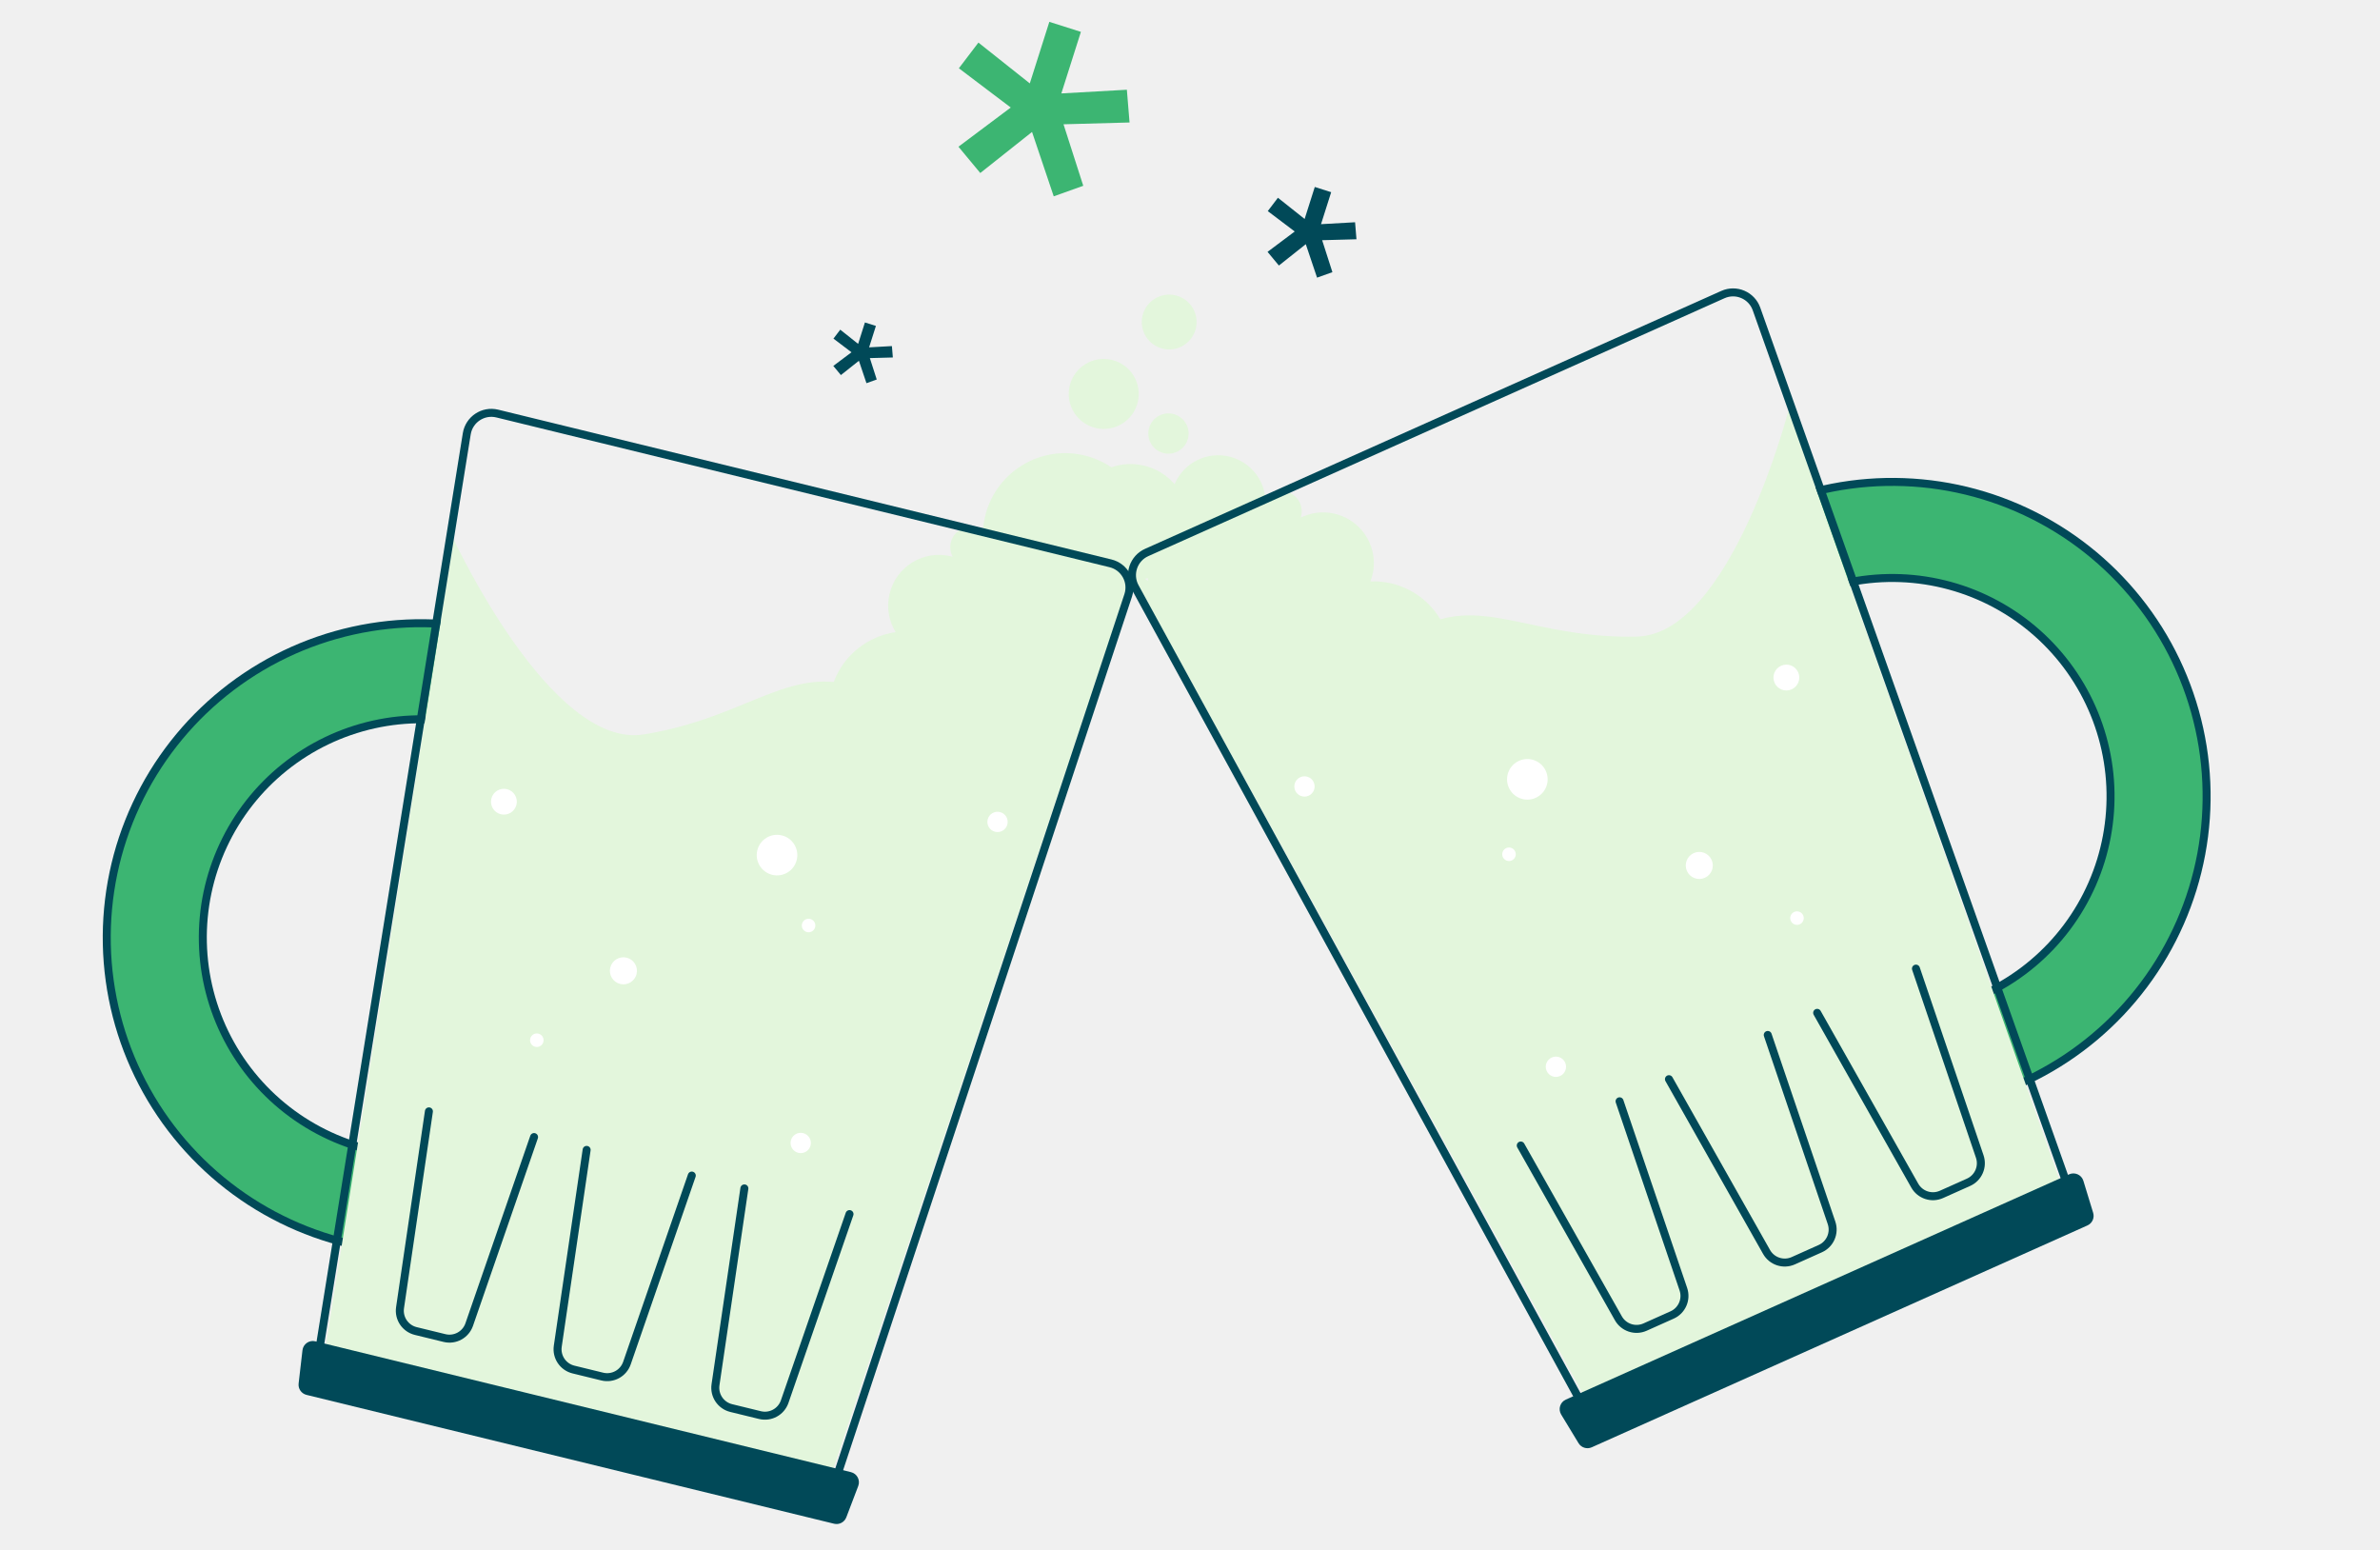
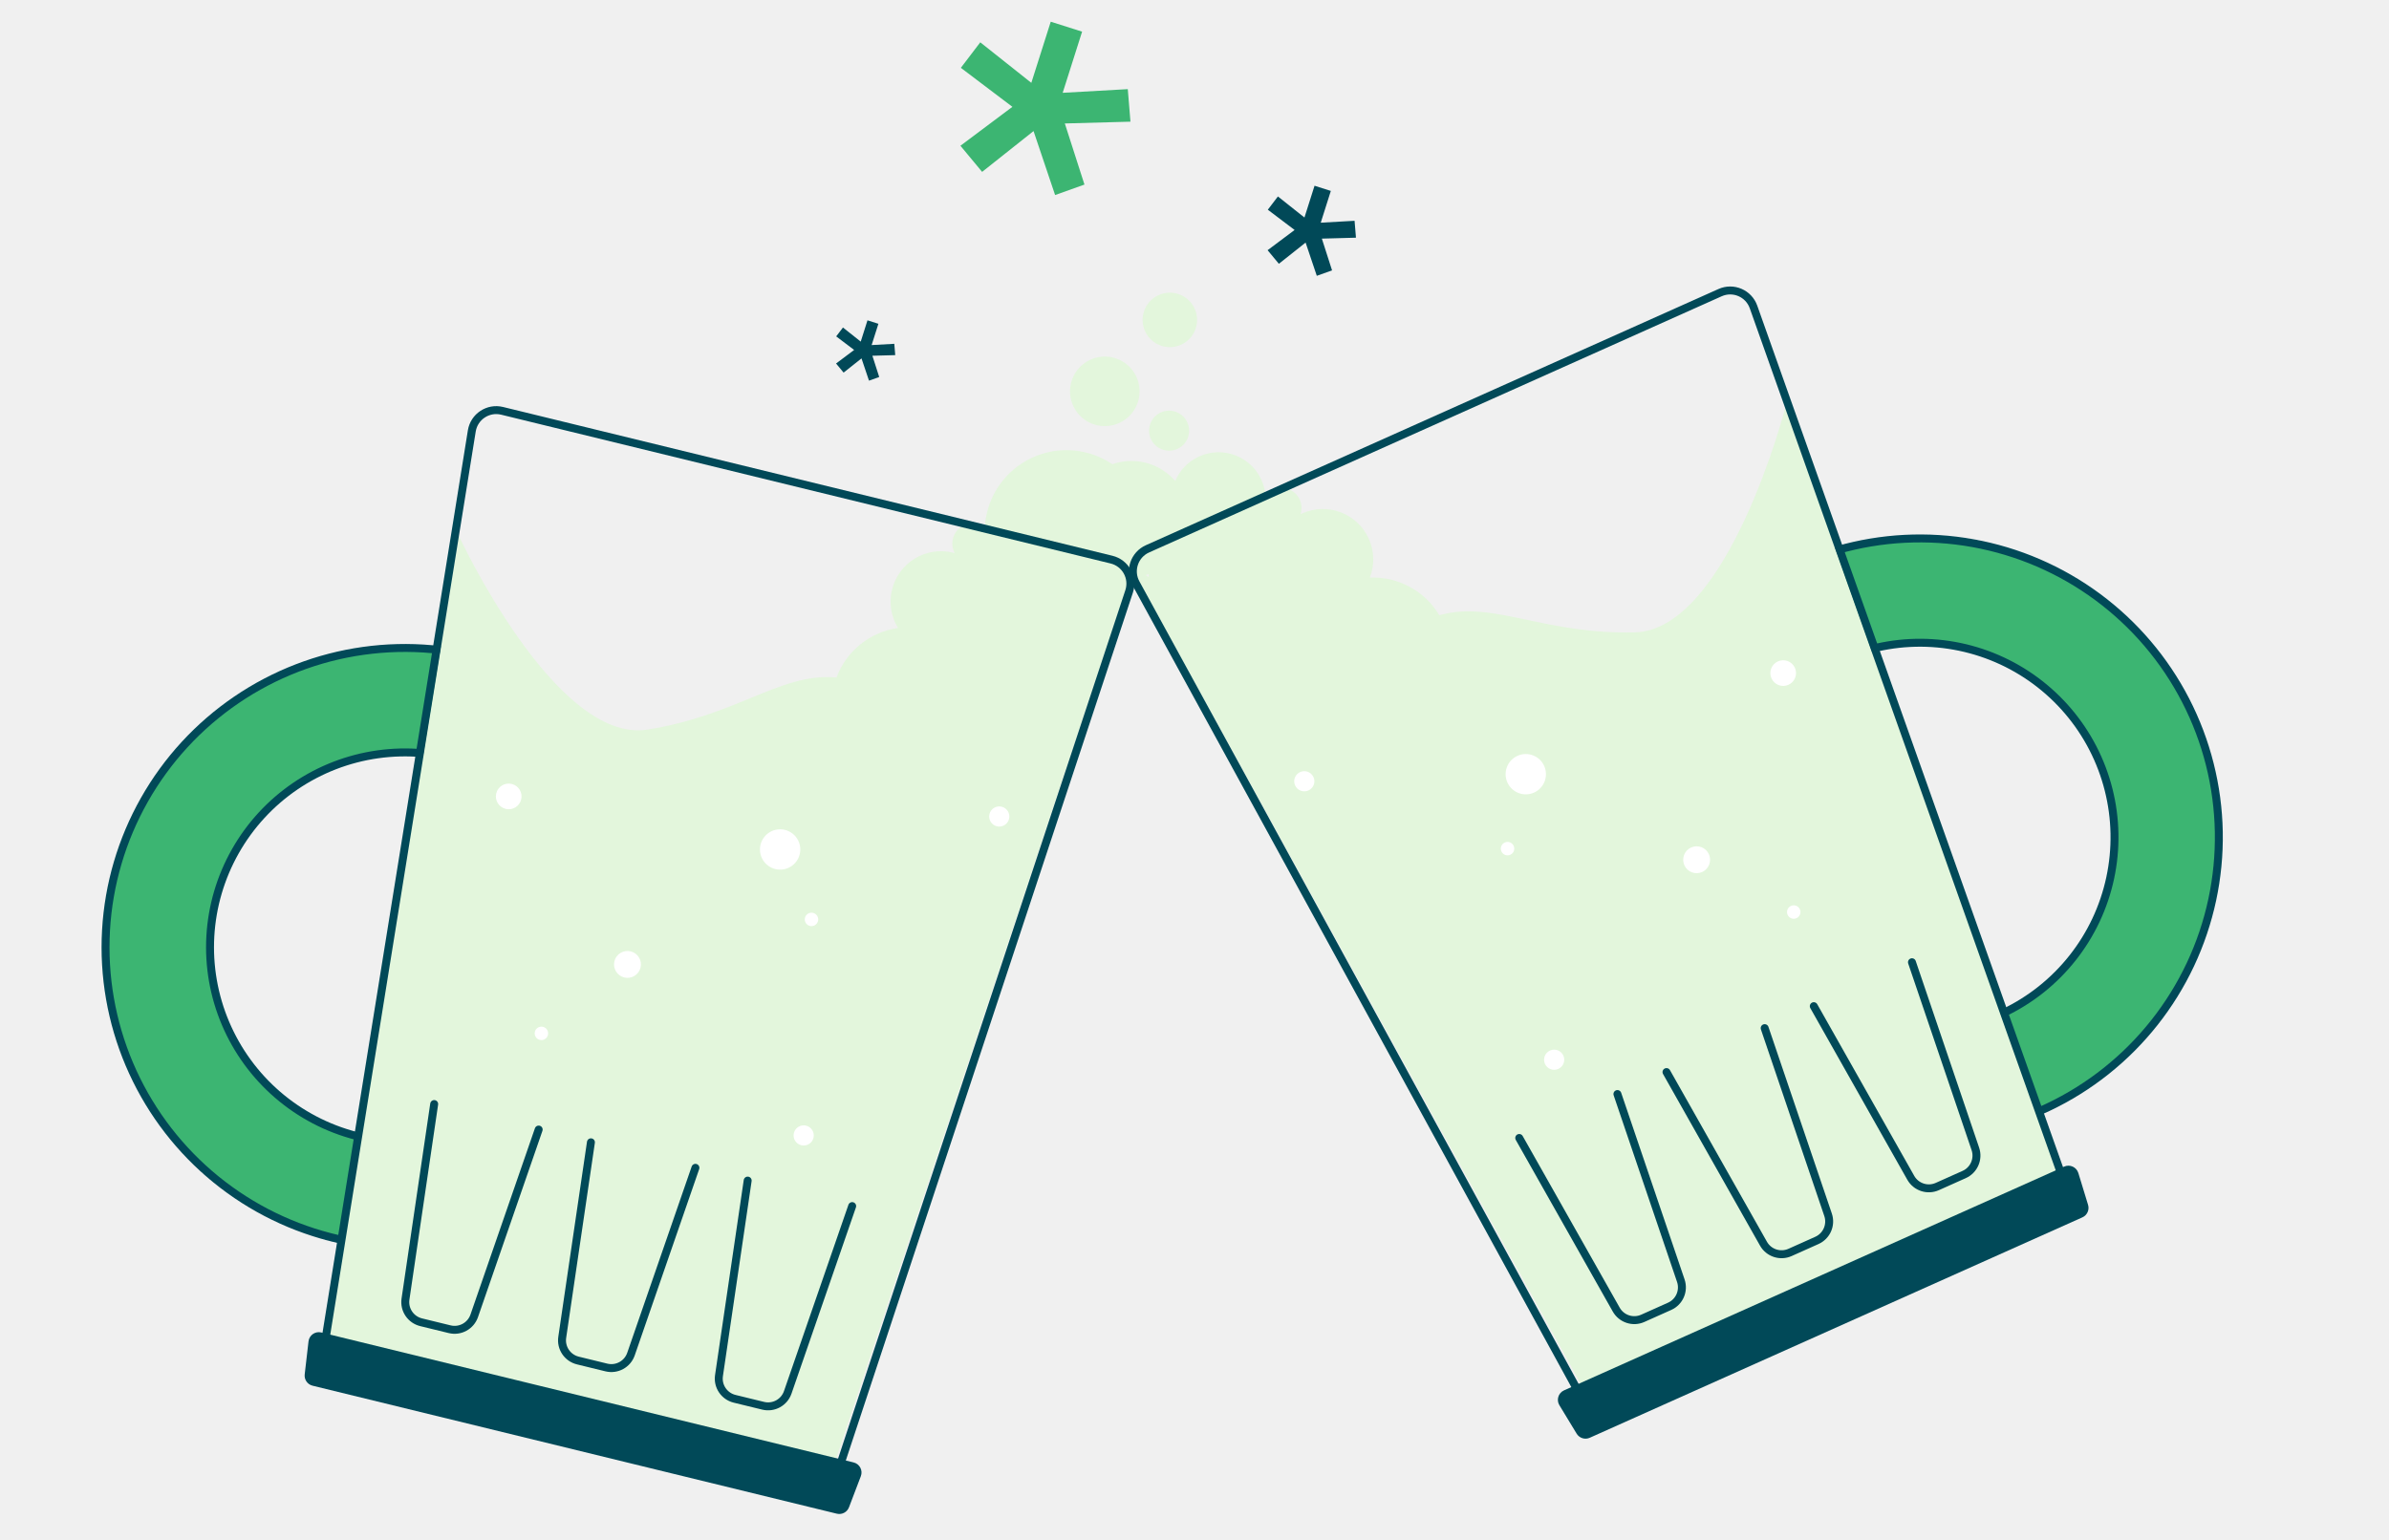
- <svg xmlns="http://www.w3.org/2000/svg" width="298" height="194" viewBox="0 0 298 194" fill="none">
-   <mask id="path-1-inside-1_3933_19598" fill="white">
-     <path d="M62.184 78.661C56.244 77.21 50.05 77.146 44.082 78.472C38.113 79.798 32.529 82.479 27.762 86.309C22.995 90.138 19.174 95.013 16.592 100.555C14.011 106.098 12.739 112.16 12.875 118.273C13.011 124.386 14.552 130.386 17.378 135.808C20.203 141.23 24.238 145.93 29.171 149.543C34.104 153.156 39.801 155.586 45.823 156.645C51.845 157.704 58.03 157.364 63.899 155.65L60.248 143.144C56.297 144.297 52.133 144.526 48.08 143.814C44.026 143.101 40.191 141.465 36.87 139.033C33.55 136.6 30.833 133.437 28.931 129.787C27.029 126.137 25.992 122.098 25.9 117.983C25.808 113.868 26.665 109.787 28.402 106.056C30.14 102.325 32.713 99.043 35.922 96.466C39.131 93.888 42.889 92.083 46.907 91.19C50.925 90.298 55.095 90.341 59.093 91.318L62.184 78.661Z" />
-   </mask>
-   <path d="M62.184 78.661C56.244 77.21 50.05 77.146 44.082 78.472C38.113 79.798 32.529 82.479 27.762 86.309C22.995 90.138 19.174 95.013 16.592 100.555C14.011 106.098 12.739 112.16 12.875 118.273C13.011 124.386 14.552 130.386 17.378 135.808C20.203 141.23 24.238 145.93 29.171 149.543C34.104 153.156 39.801 155.586 45.823 156.645C51.845 157.704 58.03 157.364 63.899 155.65L60.248 143.144C56.297 144.297 52.133 144.526 48.08 143.814C44.026 143.101 40.191 141.465 36.87 139.033C33.55 136.6 30.833 133.437 28.931 129.787C27.029 126.137 25.992 122.098 25.9 117.983C25.808 113.868 26.665 109.787 28.402 106.056C30.14 102.325 32.713 99.043 35.922 96.466C39.131 93.888 42.889 92.083 46.907 91.19C50.925 90.298 55.095 90.341 59.093 91.318L62.184 78.661Z" fill="#3CB572" stroke="#014958" stroke-width="2" mask="url(#path-1-inside-1_3933_19598)" />
-   <path fill-rule="evenodd" clip-rule="evenodd" d="M145.579 43.652C147.421 44.102 149.279 42.973 149.729 41.131C150.179 39.289 149.05 37.432 147.208 36.982C145.367 36.532 143.509 37.661 143.059 39.502C142.609 41.344 143.738 43.202 145.579 43.652ZM142.456 50.361C141.882 52.712 139.51 54.153 137.158 53.579C134.807 53.005 133.366 50.633 133.94 48.281C134.514 45.929 136.886 44.489 139.238 45.063C141.59 45.637 143.03 48.009 142.456 50.361ZM141.988 72.691C145.104 72.508 147.871 70.323 148.65 67.132C149.607 63.215 147.206 59.263 143.289 58.307C141.865 57.959 140.437 58.055 139.149 58.505C138.161 57.836 137.039 57.328 135.812 57.028C130.283 55.678 124.706 59.066 123.356 64.594C123.202 65.228 123.109 65.862 123.075 66.49C122.803 66.281 122.484 66.124 122.129 66.037C120.766 65.704 119.391 66.54 119.058 67.903C118.903 68.538 119.001 69.176 119.288 69.71C119.215 69.689 119.142 69.67 119.068 69.651C115.659 68.819 112.221 70.907 111.389 74.316C110.971 76.028 111.29 77.748 112.143 79.141C108.68 79.638 105.654 81.988 104.393 85.387C100.721 85.037 97.486 86.366 93.58 87.97C90.061 89.415 85.996 91.084 80.577 91.951C68.983 93.805 56.805 67.524 56.805 67.524L40.809 168.398C40.596 169.743 41.449 171.026 42.772 171.349L101.221 185.623C102.544 185.946 103.893 185.2 104.324 183.909L140.927 74.046C141.315 73.627 141.671 73.175 141.988 72.691ZM148.752 54.877C148.422 56.231 147.056 57.06 145.702 56.73C144.348 56.399 143.518 55.033 143.849 53.679C144.18 52.325 145.545 51.496 146.899 51.826C148.253 52.157 149.083 53.523 148.752 54.877Z" fill="#E3F6DC" />
-   <path d="M53.704 139.142L50.089 163.72C49.892 165.056 50.745 166.322 52.056 166.642L55.657 167.521C56.968 167.842 58.308 167.111 58.75 165.835L66.87 142.357" stroke="#014958" stroke-linecap="round" />
-   <path d="M73.453 143.964L69.838 168.543C69.641 169.878 70.494 171.144 71.805 171.464L75.406 172.344C76.718 172.664 78.057 171.934 78.499 170.658L86.619 147.179" stroke="#014958" stroke-linecap="round" />
-   <path d="M93.203 148.787L89.588 173.366C89.391 174.701 90.244 175.967 91.555 176.288L95.156 177.167C96.468 177.487 97.807 176.757 98.249 175.481L106.369 152.002" stroke="#014958" stroke-linecap="round" />
-   <ellipse cx="63.094" cy="100.372" rx="1.617" ry="1.617" transform="rotate(13.7237 63.0937 100.372)" fill="white" />
-   <ellipse cx="97.291" cy="107.058" rx="2.541" ry="2.541" transform="rotate(13.7237 97.2906 107.058)" fill="white" />
-   <ellipse cx="101.243" cy="115.872" rx="0.847" ry="0.847" transform="rotate(13.7237 101.243 115.872)" fill="white" />
-   <ellipse cx="67.215" cy="130.233" rx="0.847" ry="0.847" transform="rotate(13.7237 67.2147 130.233)" fill="white" />
-   <ellipse cx="78.058" cy="121.545" rx="1.694" ry="1.694" transform="rotate(13.7237 78.0583 121.545)" fill="white" />
-   <ellipse cx="100.259" cy="143.098" rx="1.271" ry="1.271" transform="rotate(13.7237 100.259 143.098)" fill="white" />
-   <ellipse cx="124.901" cy="102.902" rx="1.271" ry="1.271" transform="rotate(13.7237 124.901 102.902)" fill="white" />
-   <path d="M62.26 51.776C60.493 51.345 58.734 52.512 58.444 54.308L40.094 168.26C39.836 169.864 40.853 171.397 42.431 171.783L101.326 186.165C102.904 186.551 104.513 185.659 105.023 184.117L141.263 74.533C141.834 72.806 140.81 70.959 139.044 70.528L62.26 51.776Z" stroke="#014958" />
-   <path d="M37.872 169.05C37.962 168.269 38.717 167.743 39.481 167.93L106.548 184.309C107.313 184.495 107.74 185.31 107.46 186.045L105.968 189.963C105.733 190.58 105.076 190.925 104.435 190.768L38.379 174.637C37.738 174.48 37.314 173.871 37.39 173.216L37.872 169.05Z" fill="#014958" />
-   <mask id="path-15-inside-2_3933_19598" fill="white">
-     <path d="M220.646 63.311C226.227 60.813 232.307 59.633 238.417 59.861C244.528 60.089 250.503 61.72 255.882 64.627C261.261 67.534 265.9 71.64 269.438 76.626C272.977 81.612 275.321 87.346 276.289 93.383C277.257 99.421 276.823 105.6 275.021 111.443C273.22 117.285 270.098 122.635 265.897 127.079C261.697 131.522 256.531 134.94 250.799 137.067C245.066 139.194 238.921 139.975 232.839 139.347L234.176 126.387C238.27 126.81 242.407 126.285 246.266 124.852C250.124 123.42 253.602 121.12 256.43 118.129C259.257 115.138 261.359 111.536 262.571 107.603C263.784 103.67 264.076 99.51 263.425 95.446C262.773 91.382 261.195 87.523 258.813 84.166C256.431 80.809 253.309 78.046 249.688 76.089C246.067 74.132 242.044 73.034 237.931 72.88C233.818 72.727 229.725 73.521 225.968 75.203L220.646 63.311Z" />
-   </mask>
-   <path d="M220.646 63.311C226.227 60.813 232.307 59.633 238.417 59.861C244.528 60.089 250.503 61.72 255.882 64.627C261.261 67.534 265.9 71.64 269.438 76.626C272.977 81.612 275.321 87.346 276.289 93.383C277.257 99.421 276.823 105.6 275.021 111.443C273.22 117.285 270.098 122.635 265.897 127.079C261.697 131.522 256.531 134.94 250.799 137.067C245.066 139.194 238.921 139.975 232.839 139.347L234.176 126.387C238.27 126.81 242.407 126.285 246.266 124.852C250.124 123.42 253.602 121.12 256.43 118.129C259.257 115.138 261.359 111.536 262.571 107.603C263.784 103.67 264.076 99.51 263.425 95.446C262.773 91.382 261.195 87.523 258.813 84.166C256.431 80.809 253.309 78.046 249.688 76.089C246.067 74.132 242.044 73.034 237.931 72.88C233.818 72.727 229.725 73.521 225.968 75.203L220.646 63.311Z" fill="#3CB572" stroke="#014958" stroke-width="2" mask="url(#path-15-inside-2_3933_19598)" />
-   <path fill-rule="evenodd" clip-rule="evenodd" d="M146.973 64.986C145.893 62.081 147.241 58.797 150.111 57.512C153.1 56.175 156.607 57.513 157.945 60.502C158.23 61.139 158.394 61.799 158.446 62.457C158.693 62.141 159.018 61.878 159.41 61.703C160.691 61.129 162.195 61.703 162.768 62.984C163.035 63.58 163.053 64.225 162.867 64.801C162.935 64.768 163.004 64.735 163.074 64.704C166.277 63.271 170.035 64.705 171.468 67.908C172.188 69.517 172.184 71.266 171.596 72.79C175.093 72.653 178.494 74.42 180.347 77.535C183.895 76.531 187.315 77.254 191.445 78.128C195.168 78.915 199.467 79.824 204.953 79.699C216.691 79.433 223.932 51.386 223.932 51.386L257.853 147.723C258.305 149.008 257.697 150.424 256.454 150.98L201.536 175.558C200.293 176.114 198.832 175.624 198.175 174.431L141.373 71.166C141.373 71.166 142.258 71.772 143.731 72.722C143.591 69.804 144.779 66.944 146.973 64.986Z" fill="#E3F6DC" />
-   <path d="M239.897 121.27L247.885 144.794C248.319 146.072 247.709 147.471 246.477 148.022L243.093 149.536C241.861 150.088 240.412 149.611 239.747 148.436L227.527 126.806" stroke="#014958" stroke-linecap="round" />
-   <path d="M221.34 129.575L229.327 153.099C229.761 154.377 229.151 155.776 227.919 156.327L224.536 157.842C223.303 158.393 221.854 157.916 221.19 156.741L208.969 135.111" stroke="#014958" stroke-linecap="round" />
-   <path d="M202.786 137.88L210.774 161.404C211.208 162.683 210.598 164.082 209.365 164.633L205.982 166.147C204.75 166.699 203.3 166.222 202.636 165.046L190.415 143.417" stroke="#014958" stroke-linecap="round" />
-   <ellipse cx="1.617" cy="1.617" rx="1.617" ry="1.617" transform="matrix(-0.912758 0.408501 0.4085 0.912758 224.488 82.6924)" fill="white" />
-   <ellipse cx="2.541" cy="2.541" rx="2.541" ry="2.541" transform="matrix(-0.912758 0.408501 0.4085 0.912758 192.521 94.2144)" fill="white" />
-   <ellipse cx="0.847" cy="0.847" rx="0.847" ry="0.847" transform="matrix(-0.912758 0.408501 0.4085 0.912758 189.37 105.834)" fill="white" />
-   <ellipse cx="0.847" cy="0.847" rx="0.847" ry="0.847" transform="matrix(-0.912758 0.408501 0.4085 0.912758 225.428 113.826)" fill="white" />
-   <ellipse cx="1.694" cy="1.694" rx="1.694" ry="1.694" transform="matrix(-0.912758 0.408501 0.4085 0.912758 213.622 106.115)" fill="white" />
-   <ellipse cx="1.271" cy="1.271" rx="1.271" ry="1.271" transform="matrix(-0.912758 0.408501 0.4085 0.912758 195.457 131.878)" fill="white" />
-   <ellipse cx="1.271" cy="1.271" rx="1.271" ry="1.271" transform="matrix(-0.912758 0.408501 0.4085 0.912758 163.975 96.7827)" fill="white" />
-   <path d="M215.723 36.88C217.383 36.137 219.324 36.968 219.932 38.682L258.528 147.458C259.071 148.989 258.347 150.681 256.864 151.344L201.527 176.11C200.044 176.774 198.301 176.187 197.521 174.762L142.118 73.507C141.245 71.912 141.918 69.911 143.579 69.168L215.723 36.88Z" stroke="#014958" />
-   <path d="M260.86 147.836C260.63 147.084 259.793 146.703 259.074 147.024L196.059 175.226C195.341 175.548 195.067 176.426 195.475 177.098L197.65 180.684C197.992 181.248 198.7 181.469 199.302 181.199L261.368 153.422C261.97 153.153 262.277 152.477 262.085 151.846L260.86 147.836Z" fill="#014958" />
-   <path d="M132.892 11.696L135.339 3.989L131.388 2.735L128.941 10.441L122.508 5.333L120.061 8.548L126.556 13.462L120.008 18.369L122.741 21.661L129.221 16.519L131.937 24.581L135.635 23.26L133.162 15.56L141.431 15.334L141.094 11.235L132.892 11.696Z" fill="#3CB572" />
-   <path d="M108.821 43.489L109.673 40.807L108.298 40.371L107.447 43.053L105.208 41.275L104.356 42.394L106.617 44.104L104.338 45.812L105.289 46.958L107.544 45.168L108.489 47.974L109.776 47.514L108.915 44.834L111.794 44.756L111.676 43.329L108.821 43.489Z" fill="#014958" />
-   <path d="M165.405 28.066L166.677 24.061L164.624 23.409L163.353 27.414L160.009 24.759L158.738 26.43L162.113 28.983L158.71 31.533L160.131 33.244L163.498 30.572L164.909 34.761L166.831 34.075L165.546 30.073L169.843 29.956L169.668 27.826L165.405 28.066Z" fill="#014958" />
+ <svg xmlns="http://www.w3.org/2000/svg" width="301" height="194" viewBox="0 0 301 194" fill="none">
+   <path d="M58.695 156.311L59.184 156.21L59.082 155.72L56.607 143.81L56.505 143.32L56.015 143.422C52.328 144.189 48.513 144.097 44.867 143.153C41.221 142.21 37.84 140.44 34.987 137.981C32.134 135.523 29.885 132.44 28.414 128.973C26.942 125.506 26.288 121.747 26.502 117.986C26.717 114.226 27.793 110.565 29.648 107.288L29.648 107.288C31.502 104.01 34.087 101.202 37.2 99.083C40.314 96.963 43.873 95.589 47.602 95.065L47.602 95.065C51.333 94.541 55.133 94.882 58.71 96.063L59.185 96.219L59.341 95.744L63.152 84.192L63.309 83.717L62.834 83.56C57.34 81.747 51.502 81.224 45.772 82.028C40.042 82.832 34.575 84.945 29.793 88.2C25.009 91.456 21.039 95.769 18.191 100.803C15.341 105.839 13.687 111.462 13.358 117.239C13.03 123.015 14.034 128.79 16.295 134.116C18.555 139.442 22.01 144.177 26.393 147.954L26.719 147.575L26.393 147.954C30.776 151.731 35.968 154.449 41.57 155.899L41.695 155.415L41.57 155.899C47.171 157.348 53.03 157.489 58.695 156.311Z" fill="#3CB572" stroke="#014958" />
+   <path fill-rule="evenodd" clip-rule="evenodd" d="M146.579 43.652C148.421 44.102 150.279 42.973 150.729 41.131C151.179 39.289 150.05 37.432 148.208 36.982C146.367 36.532 144.509 37.661 144.059 39.502C143.609 41.344 144.738 43.202 146.579 43.652ZM143.456 50.361C142.882 52.712 140.51 54.153 138.158 53.579C135.807 53.005 134.366 50.633 134.94 48.281C135.514 45.929 137.886 44.489 140.238 45.063C142.59 45.637 144.03 48.009 143.456 50.361ZM142.988 72.691C146.104 72.508 148.871 70.323 149.65 67.132C150.607 63.215 148.206 59.263 144.289 58.307C142.865 57.959 141.437 58.055 140.149 58.505C139.161 57.836 138.039 57.328 136.812 57.028C131.283 55.678 125.706 59.066 124.356 64.594C124.202 65.228 124.109 65.862 124.075 66.49C123.803 66.281 123.484 66.124 123.129 66.037C121.766 65.704 120.391 66.54 120.058 67.903C119.903 68.538 120.001 69.176 120.288 69.71C120.215 69.689 120.142 69.67 120.068 69.651C116.659 68.819 113.221 70.907 112.389 74.316C111.971 76.028 112.29 77.748 113.143 79.141C109.68 79.638 106.654 81.988 105.393 85.387C101.721 85.037 98.486 86.366 94.58 87.97L94.58 87.97L94.58 87.97C91.061 89.415 86.996 91.084 81.577 91.951C69.983 93.805 57.805 67.524 57.805 67.524L41.389 168.601C41.17 169.954 42.031 171.246 43.363 171.565L102.23 185.637C103.549 185.952 104.891 185.207 105.32 183.92L141.927 74.046C142.315 73.627 142.671 73.175 142.988 72.691ZM149.752 54.877C149.422 56.231 148.056 57.06 146.702 56.73C145.348 56.399 144.518 55.033 144.849 53.679C145.18 52.325 146.545 51.496 147.899 51.826C149.253 52.157 150.083 53.523 149.752 54.877Z" fill="#E3F6DC" />
+   <path d="M54.704 139.142L51.089 163.72C50.892 165.056 51.745 166.322 53.056 166.642L56.657 167.521C57.968 167.842 59.308 167.111 59.75 165.835L67.87 142.357" stroke="#014958" stroke-linecap="round" />
+   <path d="M74.453 143.964L70.838 168.543C70.641 169.878 71.494 171.144 72.805 171.464L76.406 172.344C77.718 172.664 79.057 171.934 79.499 170.658L87.619 147.179" stroke="#014958" stroke-linecap="round" />
+   <path d="M94.203 148.787L90.588 173.366C90.391 174.701 91.244 175.967 92.555 176.288L96.156 177.167C97.468 177.487 98.807 176.757 99.249 175.481L107.369 152.002" stroke="#014958" stroke-linecap="round" />
+   <ellipse cx="64.094" cy="100.372" rx="1.617" ry="1.617" transform="rotate(13.7237 64.0937 100.372)" fill="white" />
+   <ellipse cx="98.291" cy="107.058" rx="2.541" ry="2.541" transform="rotate(13.7237 98.2906 107.058)" fill="white" />
+   <ellipse cx="102.243" cy="115.872" rx="0.847" ry="0.847" transform="rotate(13.7237 102.243 115.872)" fill="white" />
+   <ellipse cx="68.215" cy="130.233" rx="0.847" ry="0.847" transform="rotate(13.7237 68.2147 130.233)" fill="white" />
+   <ellipse cx="79.058" cy="121.545" rx="1.694" ry="1.694" transform="rotate(13.7237 79.0583 121.545)" fill="white" />
+   <ellipse cx="101.259" cy="143.098" rx="1.271" ry="1.271" transform="rotate(13.7237 101.259 143.098)" fill="white" />
+   <ellipse cx="125.901" cy="102.902" rx="1.271" ry="1.271" transform="rotate(13.7237 125.901 102.902)" fill="white" />
+   <path d="M63.26 51.776C61.493 51.345 59.734 52.512 59.444 54.308L41.094 168.26C40.836 169.864 41.853 171.397 43.431 171.783L102.326 186.165C103.904 186.551 105.513 185.659 106.023 184.117L142.263 74.533C142.834 72.806 141.81 70.959 140.044 70.528L63.26 51.776Z" stroke="#014958" />
+   <path d="M38.872 169.05C38.962 168.269 39.717 167.743 40.481 167.93L107.548 184.309C108.313 184.495 108.74 185.31 108.46 186.045L106.968 189.963C106.733 190.58 106.076 190.925 105.435 190.768L39.379 174.637C38.738 174.48 38.314 173.871 38.39 173.216L38.872 169.05Z" fill="#014958" />
+   <path d="M216.558 77.66L216.188 77.996L216.525 78.366L224.697 87.351L225.034 87.721L225.404 87.385C228.186 84.854 231.512 82.998 235.126 81.959C238.74 80.919 242.545 80.725 246.246 81.392C249.947 82.058 253.444 83.567 256.469 85.802C259.493 88.037 261.963 90.937 263.688 94.279C265.411 97.621 266.344 101.315 266.412 105.074L266.412 105.075C266.481 108.834 265.683 112.56 264.082 115.962C262.48 119.364 260.117 122.352 257.176 124.695L257.176 124.695C254.235 127.039 250.793 128.674 247.119 129.474L246.631 129.58L246.737 130.069L249.323 141.936L249.429 142.425L249.918 142.318C255.562 141.089 260.848 138.577 265.367 134.977C269.885 131.378 273.515 126.787 275.975 121.561C278.436 116.334 279.661 110.611 279.556 104.836C279.451 99.06 278.019 93.385 275.37 88.251C272.721 83.117 268.927 78.662 264.281 75.229C259.635 71.796 254.26 69.478 248.575 68.454L248.486 68.946L248.575 68.454C242.89 67.43 237.046 67.728 231.493 69.325L231.631 69.805L231.493 69.325C225.941 70.921 220.831 73.773 216.558 77.66Z" fill="#3CB572" stroke="#014958" />
+   <path fill-rule="evenodd" clip-rule="evenodd" d="M147.972 64.986C146.892 62.081 148.24 58.797 151.11 57.512C154.099 56.175 157.606 57.513 158.944 60.502C159.229 61.139 159.393 61.799 159.445 62.457C159.692 62.141 160.017 61.878 160.409 61.703C161.69 61.129 163.194 61.703 163.767 62.984C164.034 63.58 164.052 64.225 163.866 64.801C163.934 64.768 164.003 64.735 164.073 64.704C167.276 63.271 171.034 64.705 172.467 67.908C173.187 69.517 173.183 71.266 172.595 72.79C176.092 72.653 179.493 74.42 181.346 77.535C184.894 76.531 188.314 77.254 192.445 78.128C196.167 78.915 200.466 79.824 205.952 79.699C217.691 79.433 224.931 51.386 224.931 51.386L259.189 147.718C259.647 149.006 259.036 150.429 257.787 150.985L202.532 175.565C201.29 176.118 199.832 175.627 199.177 174.436L142.372 71.166C142.372 71.166 143.257 71.772 144.73 72.722C144.59 69.804 145.778 66.944 147.972 64.986Z" fill="#E3F6DC" />
+   <path d="M240.896 121.27L248.884 144.794C249.318 146.072 248.708 147.471 247.476 148.022L244.092 149.536C242.86 150.088 241.411 149.611 240.746 148.436L228.526 126.806" stroke="#014958" stroke-linecap="round" />
+   <path d="M222.339 129.575L230.326 153.099C230.76 154.377 230.15 155.776 228.918 156.327L225.535 157.842C224.303 158.393 222.853 157.916 222.189 156.741L209.968 135.111" stroke="#014958" stroke-linecap="round" />
+   <path d="M203.785 137.88L211.773 161.404C212.207 162.683 211.597 164.082 210.364 164.633L206.981 166.147C205.749 166.699 204.299 166.222 203.635 165.046L191.414 143.417" stroke="#014958" stroke-linecap="round" />
+   <ellipse cx="1.617" cy="1.617" rx="1.617" ry="1.617" transform="matrix(-0.912758 0.408501 0.4085 0.912758 225.487 82.6924)" fill="white" />
+   <ellipse cx="2.541" cy="2.541" rx="2.541" ry="2.541" transform="matrix(-0.912758 0.408501 0.4085 0.912758 193.521 94.2144)" fill="white" />
+   <ellipse cx="0.847" cy="0.847" rx="0.847" ry="0.847" transform="matrix(-0.912758 0.408501 0.4085 0.912758 190.369 105.834)" fill="white" />
+   <ellipse cx="0.847" cy="0.847" rx="0.847" ry="0.847" transform="matrix(-0.912758 0.408501 0.4085 0.912758 226.427 113.826)" fill="white" />
+   <ellipse cx="1.694" cy="1.694" rx="1.694" ry="1.694" transform="matrix(-0.912758 0.408501 0.4085 0.912758 214.621 106.115)" fill="white" />
+   <ellipse cx="1.271" cy="1.271" rx="1.271" ry="1.271" transform="matrix(-0.912758 0.408501 0.4085 0.912758 196.456 131.878)" fill="white" />
+   <ellipse cx="1.271" cy="1.271" rx="1.271" ry="1.271" transform="matrix(-0.912758 0.408501 0.4085 0.912758 164.974 96.7827)" fill="white" />
+   <path d="M216.722 36.88C218.382 36.137 220.323 36.968 220.931 38.682L259.527 147.458C260.07 148.989 259.346 150.681 257.863 151.344L202.526 176.11C201.043 176.774 199.3 176.187 198.52 174.762L143.117 73.507C142.244 71.912 142.917 69.911 144.578 69.168L216.722 36.88Z" stroke="#014958" />
+   <path d="M261.859 147.836C261.629 147.084 260.792 146.703 260.073 147.024L197.058 175.226C196.34 175.548 196.066 176.426 196.474 177.098L198.649 180.684C198.991 181.248 199.699 181.469 200.301 181.199L262.367 153.422C262.969 153.153 263.276 152.477 263.084 151.846L261.859 147.836Z" fill="#014958" />
+   <path d="M133.892 11.696L136.339 3.989L132.388 2.735L129.941 10.441L123.508 5.333L121.061 8.548L127.556 13.462L121.008 18.369L123.741 21.661L130.221 16.519L132.937 24.581L136.635 23.26L134.162 15.56L142.431 15.334L142.094 11.235L133.892 11.696Z" fill="#3CB572" />
+   <path d="M109.821 43.489L110.673 40.807L109.298 40.371L108.447 43.053L106.208 41.275L105.356 42.394L107.617 44.104L105.338 45.812L106.289 46.958L108.544 45.168L109.489 47.974L110.776 47.514L109.915 44.834L112.794 44.756L112.676 43.329L109.821 43.489Z" fill="#014958" />
+   <path d="M166.405 28.066L167.677 24.061L165.624 23.409L164.353 27.414L161.009 24.759L159.738 26.43L163.113 28.983L159.71 31.533L161.131 33.244L164.498 30.572L165.909 34.761L167.831 34.075L166.546 30.073L170.843 29.956L170.668 27.826L166.405 28.066Z" fill="#014958" />
</svg>
